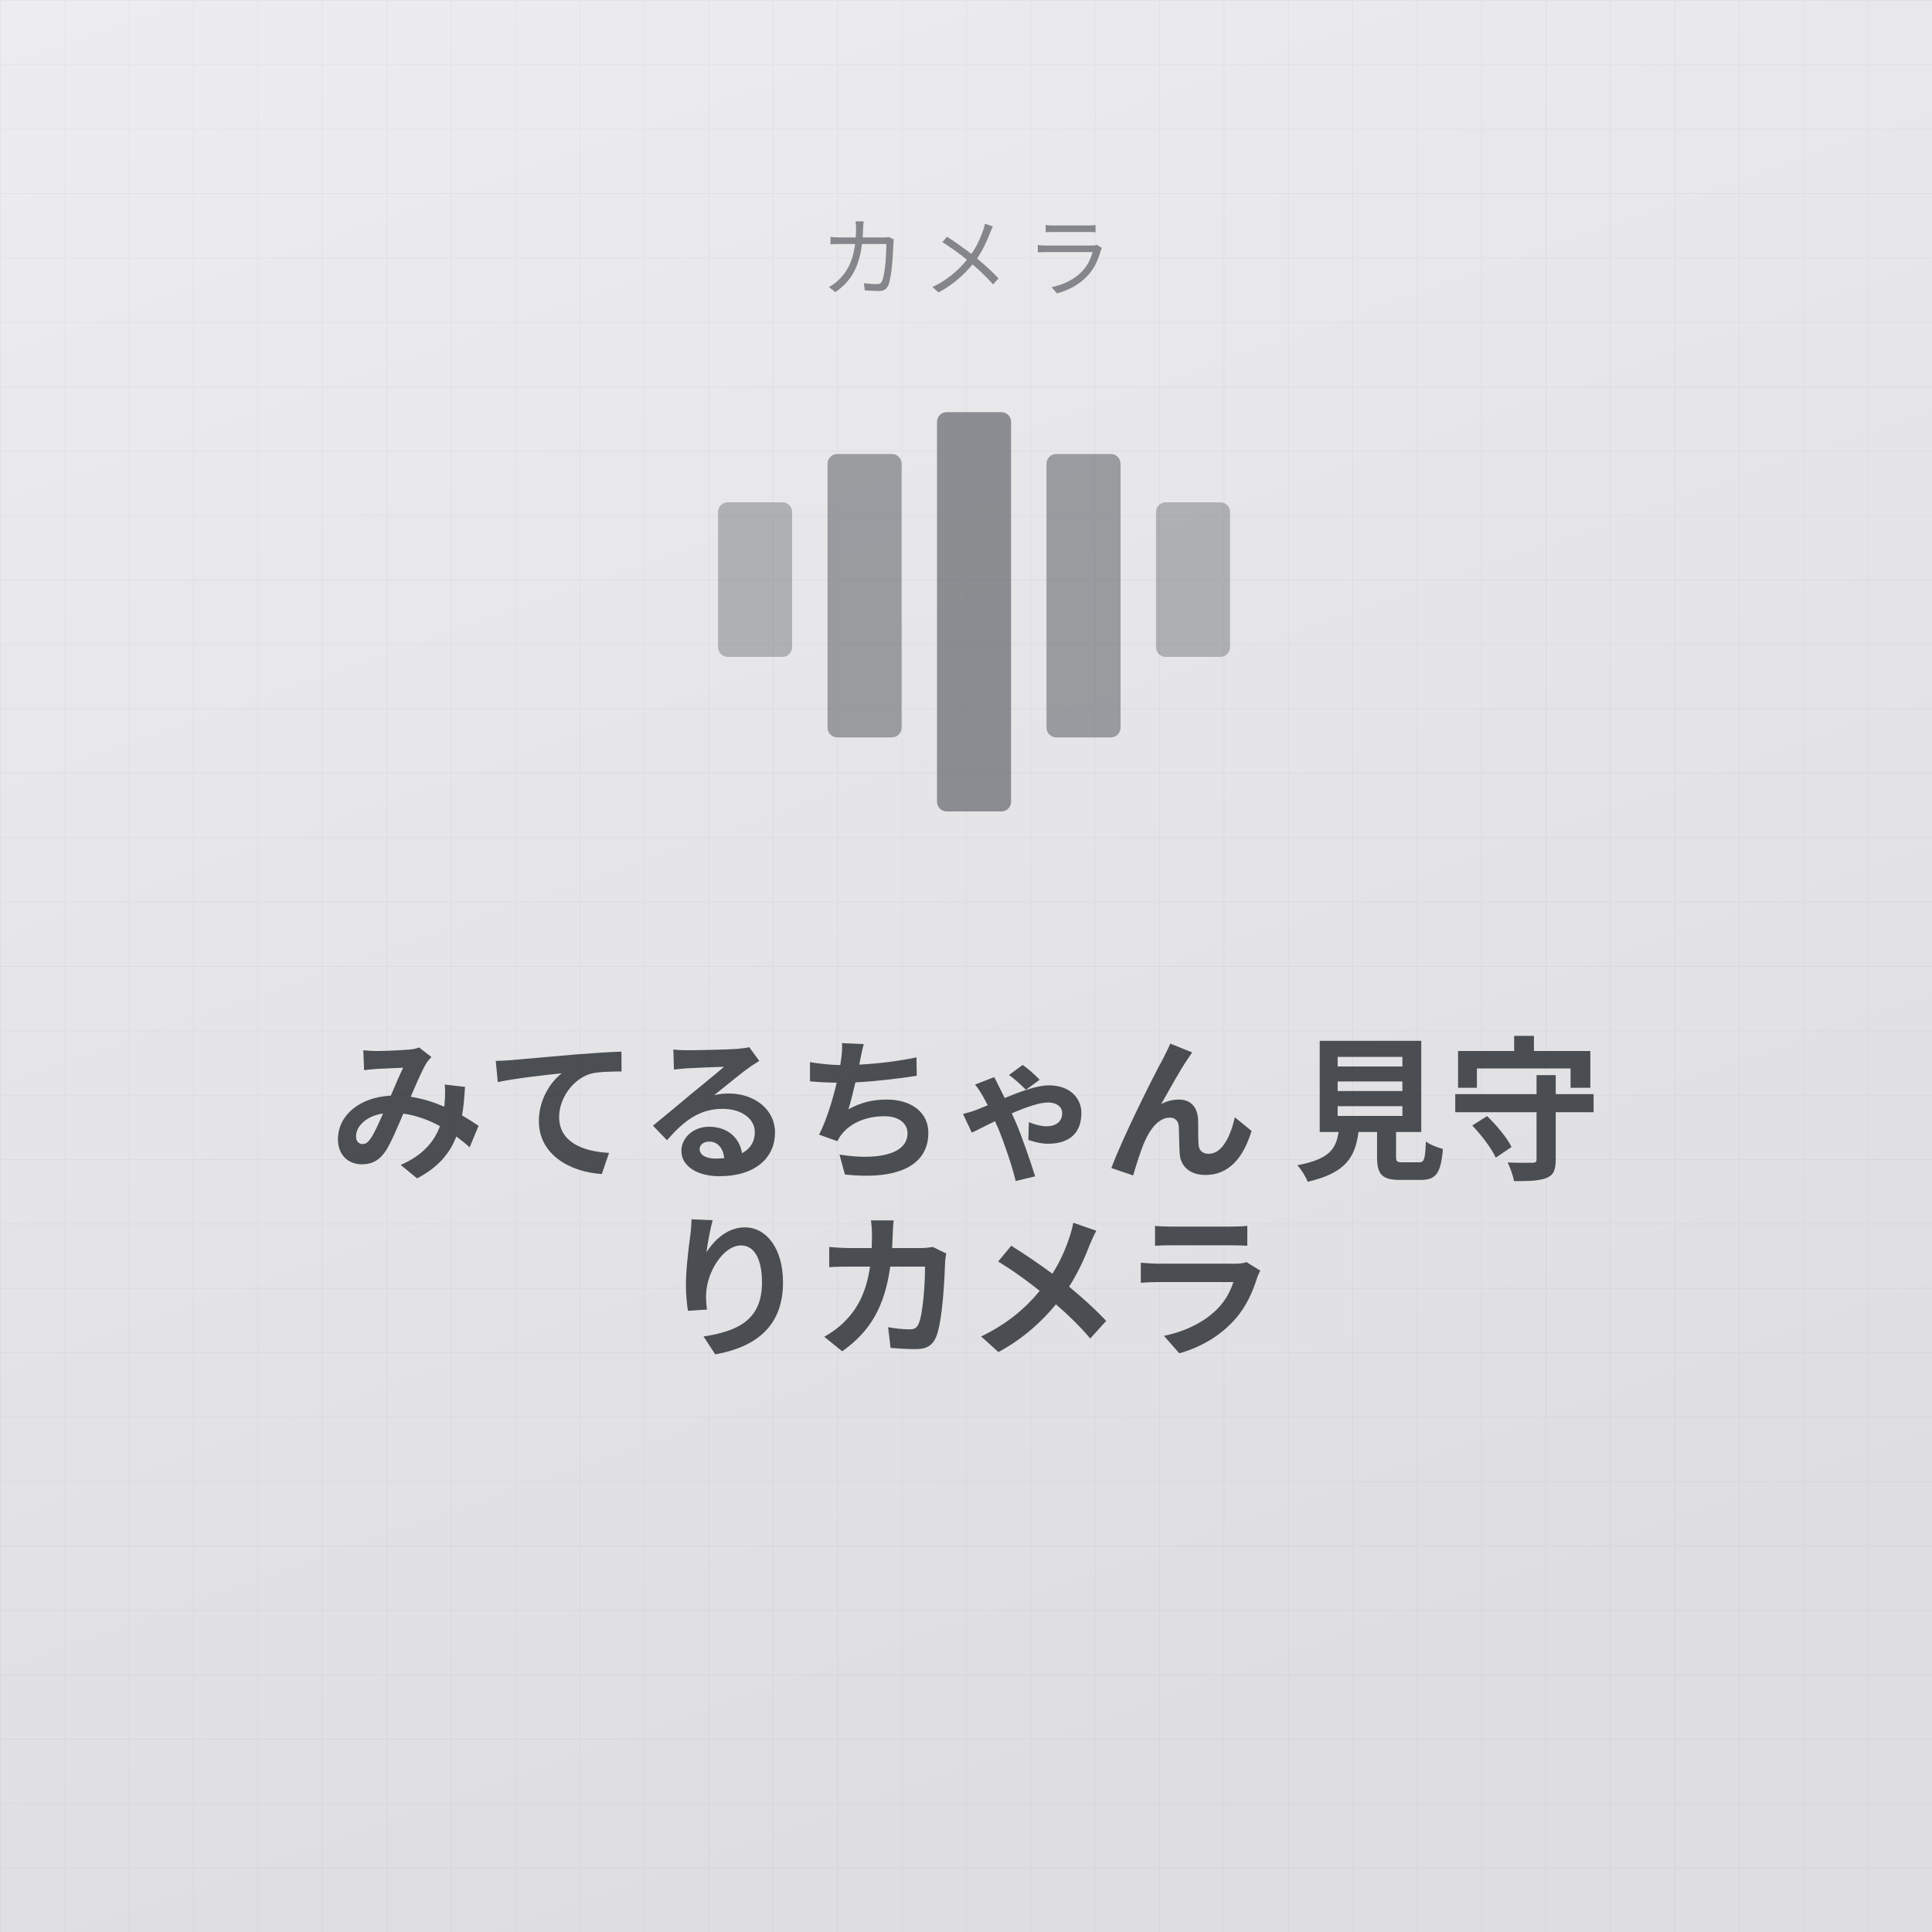
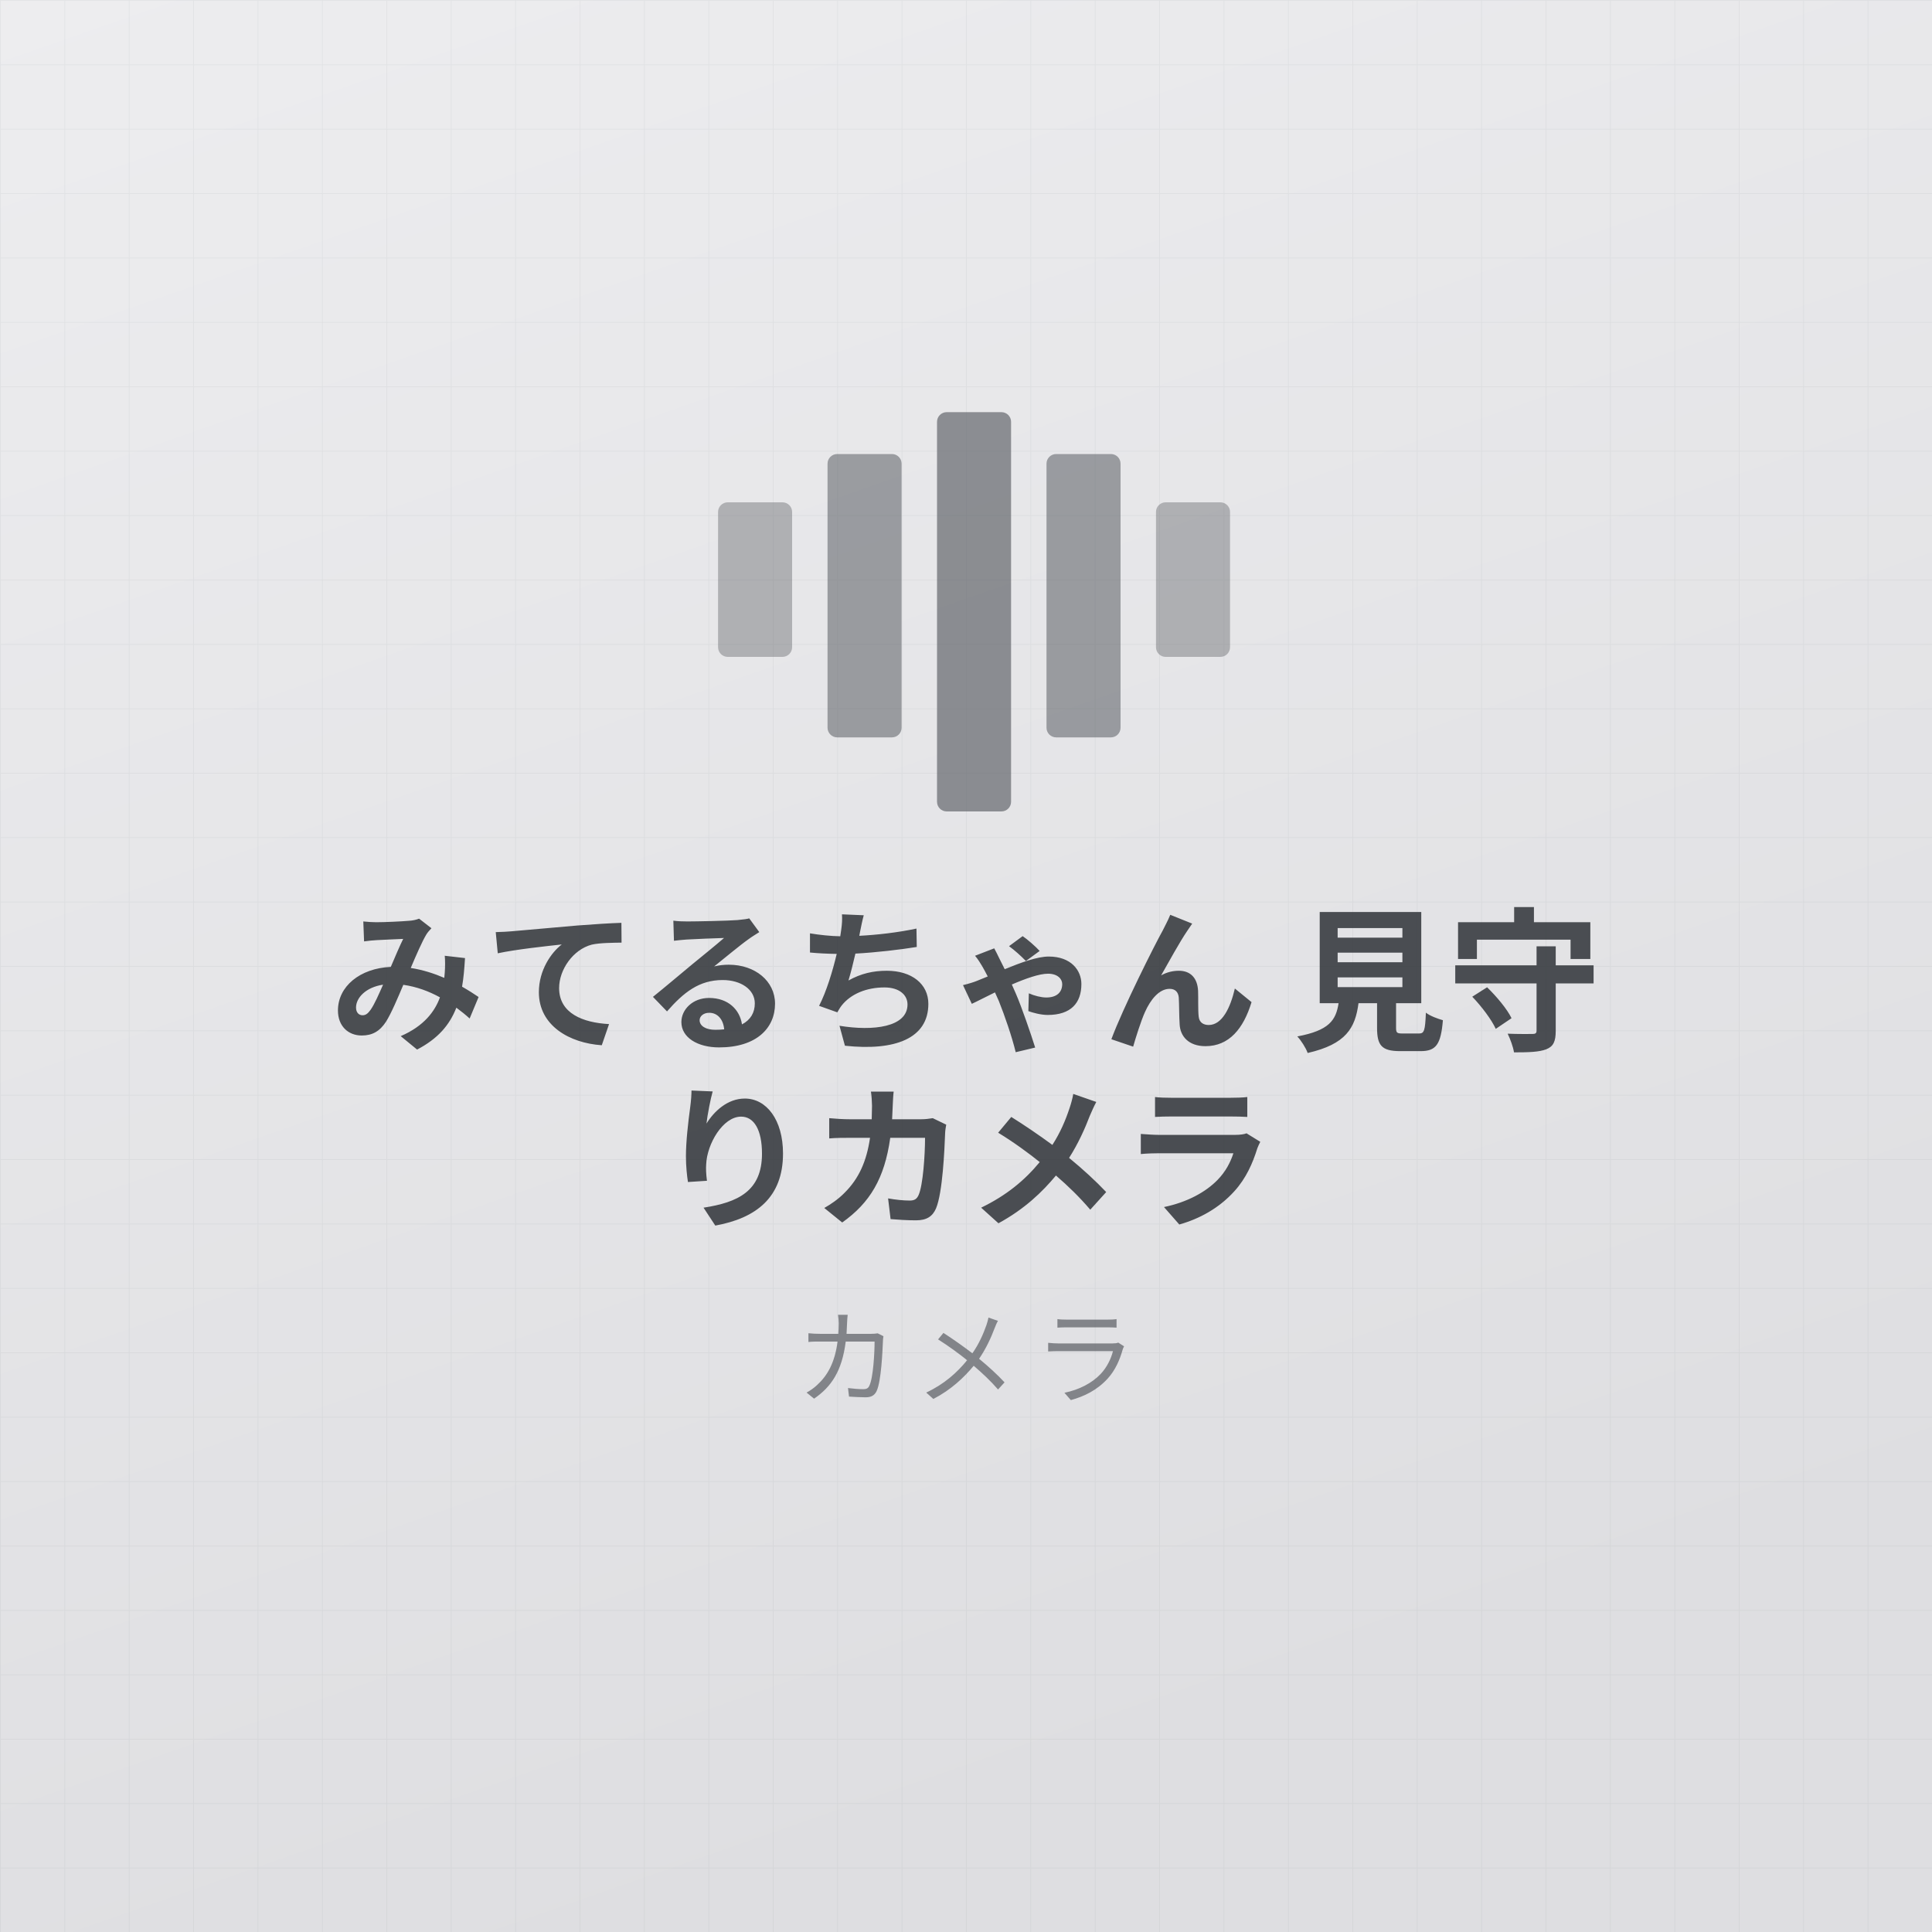
<svg xmlns="http://www.w3.org/2000/svg" width="1200" height="1200" viewBox="0 0 1200 1200" role="img" aria-label="みてるちゃん 見守りカメラ">
  <defs>
    <linearGradient id="shade" x1="0" y1="0" x2="0.35" y2="1">
      <stop offset="0%" stop-color="#EDEDEF" />
      <stop offset="100%" stop-color="#DEDEE1" />
    </linearGradient>
    <pattern id="grid" width="40" height="40" patternUnits="userSpaceOnUse">
      <path d="M40 0 L0 0 0 40" fill="none" stroke="#25282D" stroke-opacity=".05" stroke-width="1" />
    </pattern>
  </defs>
  <rect width="1200" height="1200" fill="url(#shade)" />
  <rect width="1200" height="1200" fill="url(#grid)" />
  <rect x="446" y="312" width="46" height="96" rx="6" fill="#5A5D63" fill-opacity=".40" />
  <rect x="514" y="282" width="46" height="176" rx="6" fill="#5A5D63" fill-opacity=".55" />
  <rect x="582" y="256" width="46" height="248" rx="6" fill="#5A5D63" fill-opacity=".65" />
  <rect x="650" y="282" width="46" height="176" rx="6" fill="#5A5D63" fill-opacity=".55" />
  <rect x="718" y="312" width="46" height="96" rx="6" fill="#5A5D63" fill-opacity=".40" />
-   <text x="600" y="180" text-anchor="middle" font-family="&quot;Hiragino Sans&quot;, &quot;Noto Sans JP&quot;, &quot;Yu Gothic&quot;, sans-serif" font-size="54" letter-spacing="10" fill="#5A5D63" fill-opacity=".70">カメラ</text>
-   <text x="600" y="725" text-anchor="middle" font-family="&quot;Hiragino Sans&quot;, &quot;Noto Sans JP&quot;, &quot;Yu Gothic&quot;, sans-serif" font-size="96" font-weight="700" fill="#25282D" fill-opacity=".80">みてるちゃん 見守</text>
-   <text x="600" y="835" text-anchor="middle" font-family="&quot;Hiragino Sans&quot;, &quot;Noto Sans JP&quot;, &quot;Yu Gothic&quot;, sans-serif" font-size="96" font-weight="700" fill="#25282D" fill-opacity=".80">りカメラ</text>
+   <text x="600" y="645" text-anchor="middle" font-family="&quot;Hiragino Sans&quot;, &quot;Noto Sans JP&quot;, &quot;Yu Gothic&quot;, sans-serif" font-size="96" font-weight="700" fill="#25282D" fill-opacity=".80">みてるちゃん 見守</text>
+   <text x="600" y="755" text-anchor="middle" font-family="&quot;Hiragino Sans&quot;, &quot;Noto Sans JP&quot;, &quot;Yu Gothic&quot;, sans-serif" font-size="96" font-weight="700" fill="#25282D" fill-opacity=".80">りカメラ</text>
+   <text x="600" y="867" text-anchor="middle" font-family="&quot;Hiragino Sans&quot;, &quot;Noto Sans JP&quot;, &quot;Yu Gothic&quot;, sans-serif" font-size="64" letter-spacing="10" fill="#5A5D63" fill-opacity=".70">カメラ</text>
</svg>
